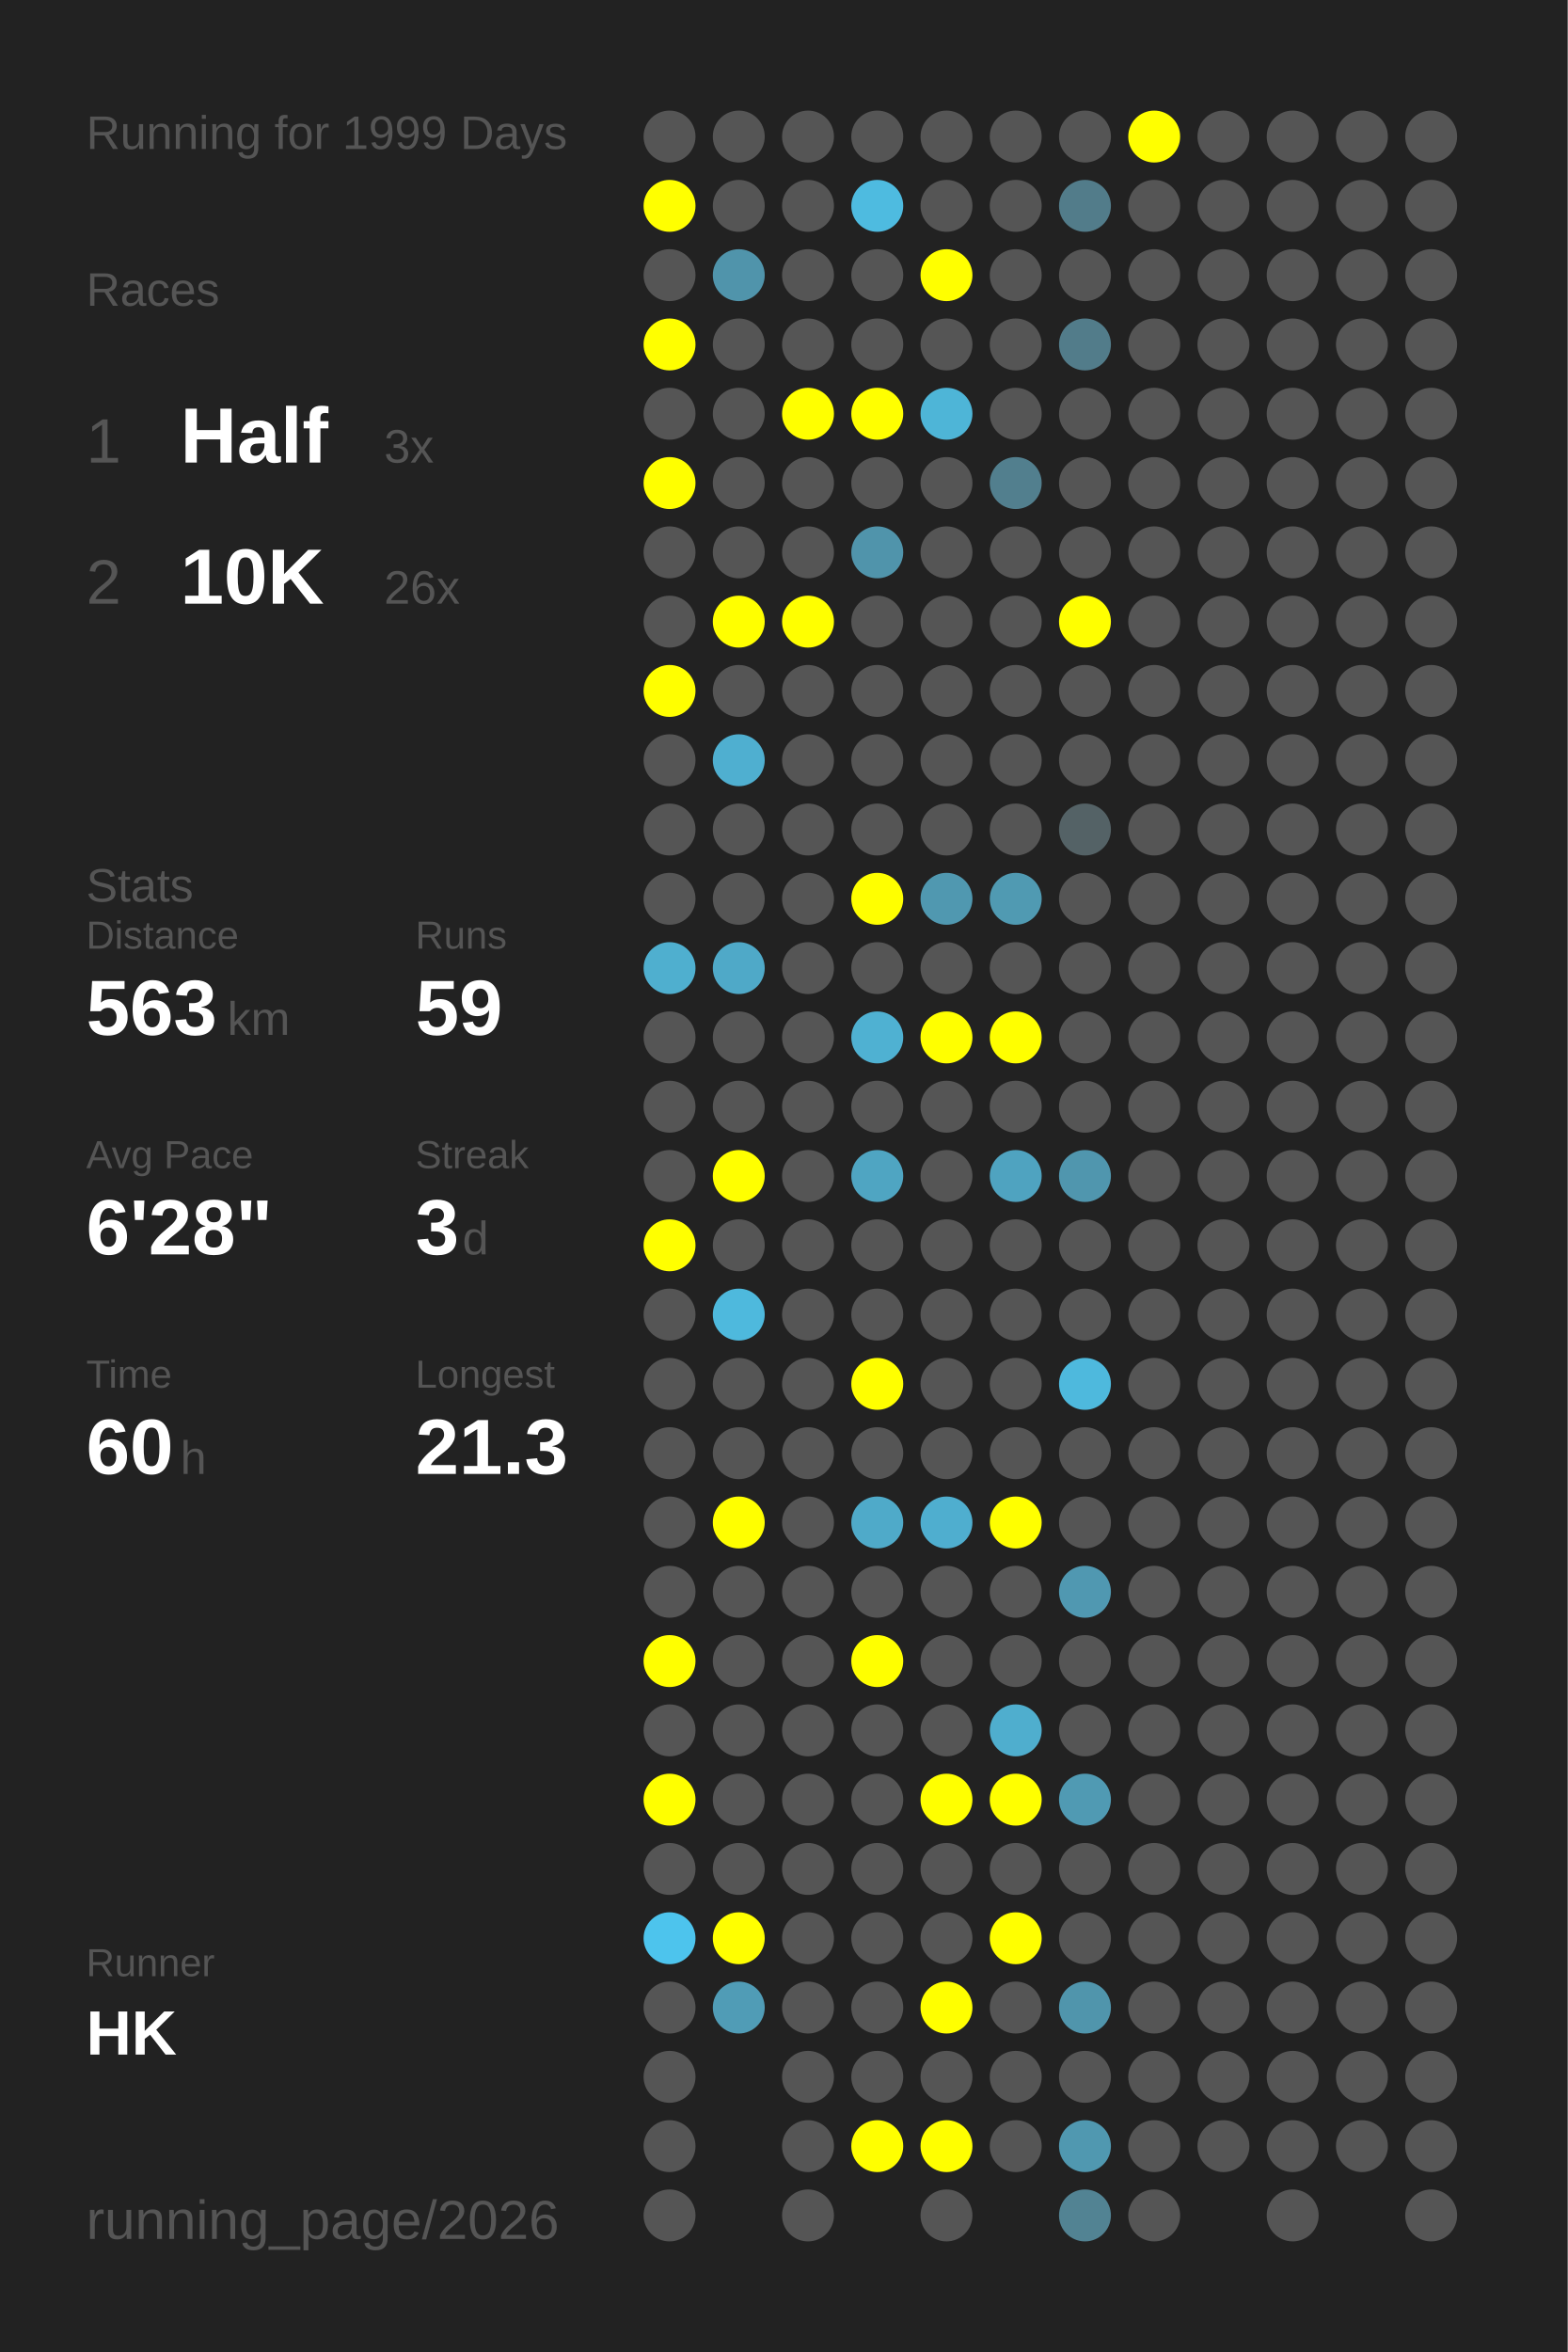
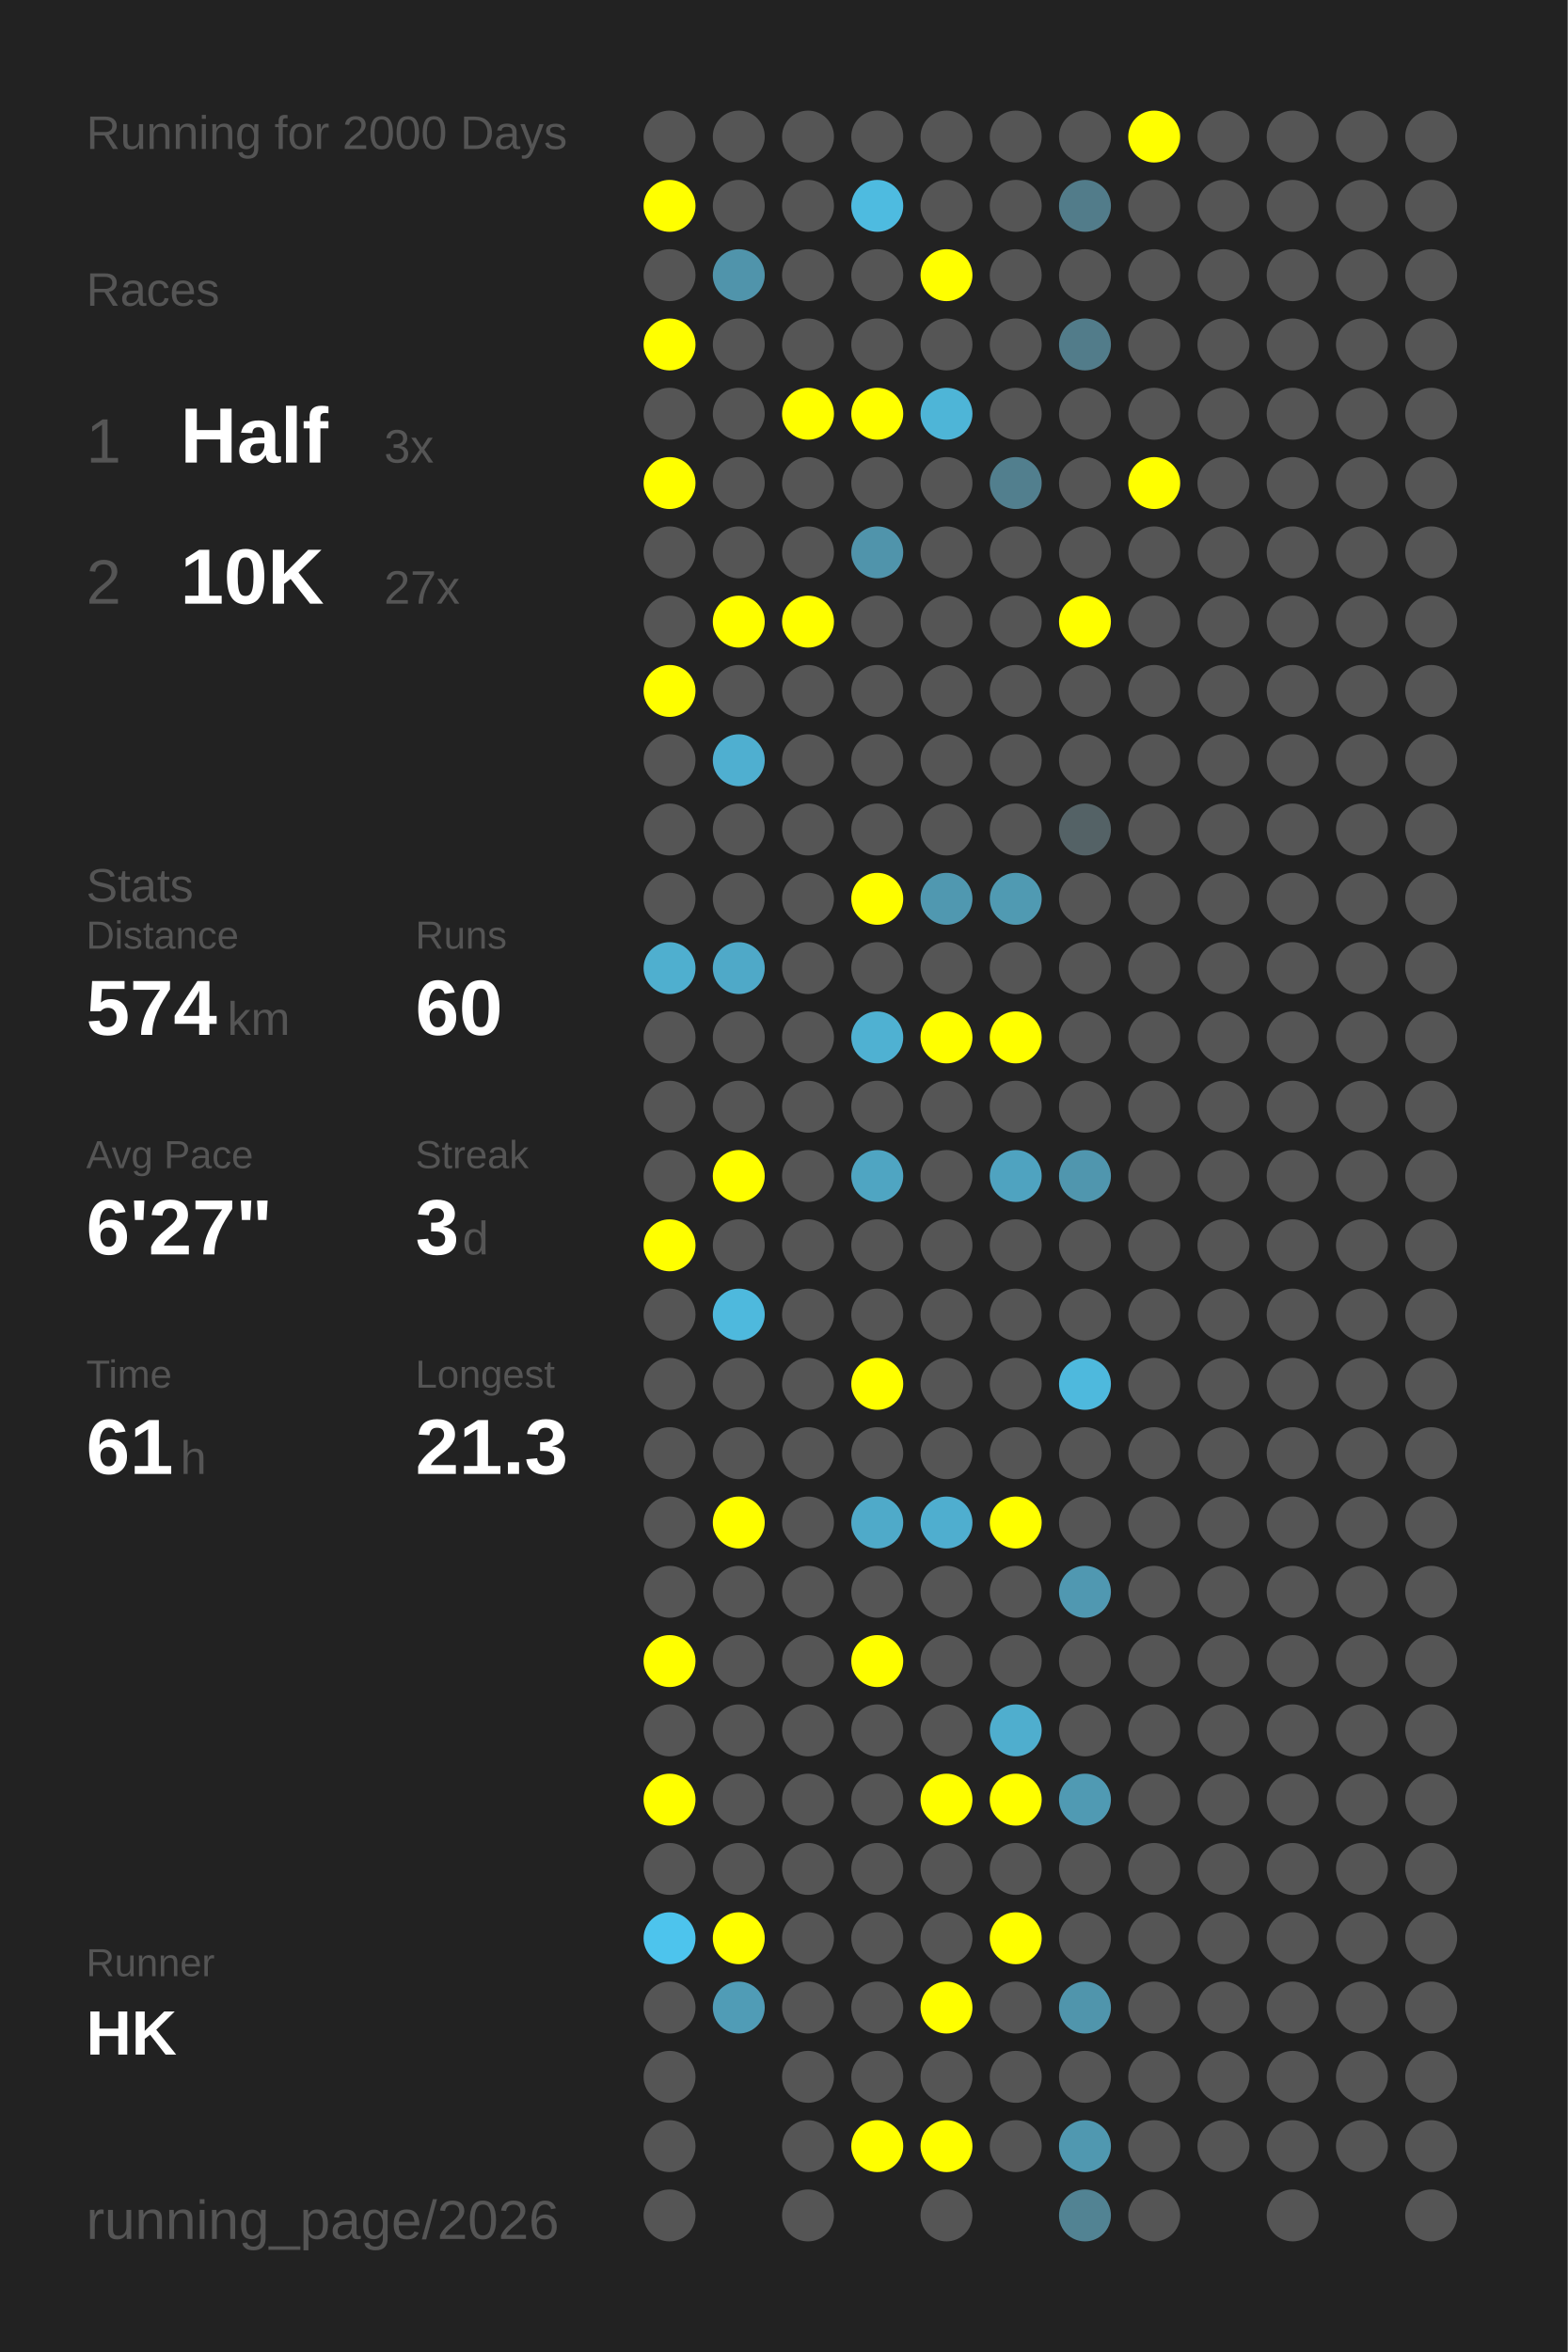
<svg xmlns="http://www.w3.org/2000/svg" baseProfile="full" height="300mm" version="1.1" viewBox="0,0,200,300" width="200mm">
  <defs />
  <rect fill="#222222" height="300" width="200" x="0" y="0" />
-   <text fill="#555555" style="font-size:6px; font-family:Arial;" x="11" y="19">Running for 1999 Days</text>
+   <text fill="#555555" style="font-size:6px; font-family:Arial;" x="11" y="19">Running for 2000 Days</text>
  <text fill="#555555" style="font-size:6px; font-family:Arial;" x="11" y="39">Races</text>
  <text fill="#555555" style="font-size:8px; font-family:Arial;" x="11" y="59">1</text>
  <text fill="#FFFFFF" style="font-size:10px; font-family:Arial; font-weight:bold;" x="23" y="59">Half</text>
  <text fill="#555555" style="font-size:6px; font-family:Arial;" x="49" y="59">3x</text>
  <text fill="#555555" style="font-size:8px; font-family:Arial;" x="11" y="77">2</text>
  <text fill="#FFFFFF" style="font-size:10px; font-family:Arial; font-weight:bold;" x="23" y="77">10K</text>
-   <text fill="#555555" style="font-size:6px; font-family:Arial;" x="49" y="77">26x</text>
+   <text fill="#555555" style="font-size:6px; font-family:Arial;" x="49" y="77">27x</text>
  <text fill="#555555" style="font-size:6px; font-family:Arial;" x="11" y="115">Stats</text>
  <text fill="#555555" style="font-size:5px; font-family:Arial;" x="11" y="121">Distance</text>
-   <text fill="#FFFFFF" style="font-size:10px; font-family:Arial; font-weight:bold;" x="11" y="132">563</text>
+   <text fill="#FFFFFF" style="font-size:10px; font-family:Arial; font-weight:bold;" x="11" y="132">574</text>
  <text fill="#555555" style="font-size:6px; font-family:Arial;" x="29" y="132">km</text>
  <text fill="#555555" style="font-size:5px; font-family:Arial;" x="53" y="121">Runs</text>
-   <text fill="#FFFFFF" style="font-size:10px; font-family:Arial; font-weight:bold;" x="53" y="132">59</text>
+   <text fill="#FFFFFF" style="font-size:10px; font-family:Arial; font-weight:bold;" x="53" y="132">60</text>
  <text fill="#555555" style="font-size:5px; font-family:Arial;" x="11" y="149">Avg Pace</text>
-   <text fill="#FFFFFF" style="font-size:10px; font-family:Arial; font-weight:bold;" x="11" y="160">6'28"</text>
+   <text fill="#FFFFFF" style="font-size:10px; font-family:Arial; font-weight:bold;" x="11" y="160">6'27"</text>
  <text fill="#555555" style="font-size:5px; font-family:Arial;" x="53" y="149">Streak</text>
  <text fill="#FFFFFF" style="font-size:10px; font-family:Arial; font-weight:bold;" x="53" y="160">3</text>
  <text fill="#555555" style="font-size:6px; font-family:Arial;" x="59" y="160">d</text>
  <text fill="#555555" style="font-size:5px; font-family:Arial;" x="11" y="177">Time</text>
-   <text fill="#FFFFFF" style="font-size:10px; font-family:Arial; font-weight:bold;" x="11" y="188">60</text>
+   <text fill="#FFFFFF" style="font-size:10px; font-family:Arial; font-weight:bold;" x="11" y="188">61</text>
  <text fill="#555555" style="font-size:6px; font-family:Arial;" x="23" y="188">h</text>
  <text fill="#555555" style="font-size:5px; font-family:Arial;" x="53" y="177">Longest</text>
  <text fill="#FFFFFF" style="font-size:10px; font-family:Arial; font-weight:bold;" x="53" y="188">21.3</text>
  <text fill="#555555" style="font-size:5px; font-family:Arial;" x="11" y="252.065">Runner</text>
  <text fill="#FFFFFF" style="font-size:8px; font-family:Arial; font-weight:bold;" x="11" y="262.065">HK</text>
  <text fill="#555555" style="font-size:7px; font-family:Arial;" x="11" y="285.581">running_page/2026</text>
  <circle cx="85.417" cy="17.419" fill="#555555" r="3.312" />
  <circle cx="85.417" cy="26.258" fill="#FFFF00" r="3.312" />
  <circle cx="85.417" cy="35.097" fill="#555555" r="3.312" />
  <circle cx="85.417" cy="43.935" fill="#FFFF00" r="3.312" />
  <circle cx="85.417" cy="52.774" fill="#555555" r="3.312" />
  <circle cx="85.417" cy="61.613" fill="#FFFF00" r="3.312" />
  <circle cx="85.417" cy="70.452" fill="#555555" r="3.312" />
  <circle cx="85.417" cy="79.29" fill="#555555" r="3.312" />
  <circle cx="85.417" cy="88.129" fill="#FFFF00" r="3.312" />
  <circle cx="85.417" cy="96.968" fill="#555555" r="3.312" />
  <circle cx="85.417" cy="105.806" fill="#555555" r="3.312" />
  <circle cx="85.417" cy="114.645" fill="#555555" r="3.312" />
  <circle cx="85.417" cy="123.484" fill="#4fafcf" r="3.312" />
  <circle cx="85.417" cy="132.323" fill="#555555" r="3.312" />
  <circle cx="85.417" cy="141.161" fill="#555555" r="3.312" />
  <circle cx="85.417" cy="150" fill="#555555" r="3.312" />
  <circle cx="85.417" cy="158.839" fill="#FFFF00" r="3.312" />
  <circle cx="85.417" cy="167.677" fill="#555555" r="3.312" />
  <circle cx="85.417" cy="176.516" fill="#555555" r="3.312" />
  <circle cx="85.417" cy="185.355" fill="#555555" r="3.312" />
  <circle cx="85.417" cy="194.194" fill="#555555" r="3.312" />
  <circle cx="85.417" cy="203.032" fill="#555555" r="3.312" />
  <circle cx="85.417" cy="211.871" fill="#FFFF00" r="3.312" />
  <circle cx="85.417" cy="220.71" fill="#555555" r="3.312" />
  <circle cx="85.417" cy="229.548" fill="#FFFF00" r="3.312" />
  <circle cx="85.417" cy="238.387" fill="#555555" r="3.312" />
  <circle cx="85.417" cy="247.226" fill="#4dc4ed" r="3.312" />
  <circle cx="85.417" cy="256.065" fill="#555555" r="3.312" />
  <circle cx="85.417" cy="264.903" fill="#555555" r="3.312" />
  <circle cx="85.417" cy="273.742" fill="#555555" r="3.312" />
  <circle cx="85.417" cy="282.581" fill="#555555" r="3.312" />
  <circle cx="94.25" cy="17.419" fill="#555555" r="3.312" />
  <circle cx="94.25" cy="26.258" fill="#555555" r="3.312" />
  <circle cx="94.25" cy="35.097" fill="#5094ab" r="3.312" />
  <circle cx="94.25" cy="43.935" fill="#555555" r="3.312" />
  <circle cx="94.25" cy="52.774" fill="#555555" r="3.312" />
  <circle cx="94.25" cy="61.613" fill="#555555" r="3.312" />
  <circle cx="94.25" cy="70.452" fill="#555555" r="3.312" />
  <circle cx="94.25" cy="79.29" fill="#FFFF00" r="3.312" />
  <circle cx="94.25" cy="88.129" fill="#555555" r="3.312" />
  <circle cx="94.25" cy="96.968" fill="#4fafd0" r="3.312" />
  <circle cx="94.25" cy="105.806" fill="#555555" r="3.312" />
  <circle cx="94.25" cy="114.645" fill="#555555" r="3.312" />
  <circle cx="94.25" cy="123.484" fill="#4fa9c8" r="3.312" />
  <circle cx="94.25" cy="132.323" fill="#555555" r="3.312" />
  <circle cx="94.25" cy="141.161" fill="#555555" r="3.312" />
  <circle cx="94.25" cy="150" fill="#FFFF00" r="3.312" />
  <circle cx="94.25" cy="158.839" fill="#555555" r="3.312" />
  <circle cx="94.25" cy="167.677" fill="#4eb9dd" r="3.312" />
  <circle cx="94.25" cy="176.516" fill="#555555" r="3.312" />
  <circle cx="94.25" cy="185.355" fill="#555555" r="3.312" />
  <circle cx="94.25" cy="194.194" fill="#FFFF00" r="3.312" />
  <circle cx="94.25" cy="203.032" fill="#555555" r="3.312" />
  <circle cx="94.25" cy="211.871" fill="#555555" r="3.312" />
  <circle cx="94.25" cy="220.71" fill="#555555" r="3.312" />
  <circle cx="94.25" cy="229.548" fill="#555555" r="3.312" />
  <circle cx="94.25" cy="238.387" fill="#555555" r="3.312" />
  <circle cx="94.25" cy="247.226" fill="#FFFF00" r="3.312" />
  <circle cx="94.25" cy="256.065" fill="#509cb6" r="3.312" />
  <circle cx="103.083" cy="17.419" fill="#555555" r="3.312" />
  <circle cx="103.083" cy="26.258" fill="#555555" r="3.312" />
  <circle cx="103.083" cy="35.097" fill="#555555" r="3.312" />
  <circle cx="103.083" cy="43.935" fill="#555555" r="3.312" />
  <circle cx="103.083" cy="52.774" fill="#FFFF00" r="3.312" />
  <circle cx="103.083" cy="61.613" fill="#555555" r="3.312" />
  <circle cx="103.083" cy="70.452" fill="#555555" r="3.312" />
  <circle cx="103.083" cy="79.29" fill="#FFFF00" r="3.312" />
  <circle cx="103.083" cy="88.129" fill="#555555" r="3.312" />
  <circle cx="103.083" cy="96.968" fill="#555555" r="3.312" />
  <circle cx="103.083" cy="105.806" fill="#555555" r="3.312" />
  <circle cx="103.083" cy="114.645" fill="#555555" r="3.312" />
  <circle cx="103.083" cy="123.484" fill="#555555" r="3.312" />
  <circle cx="103.083" cy="132.323" fill="#555555" r="3.312" />
  <circle cx="103.083" cy="141.161" fill="#555555" r="3.312" />
  <circle cx="103.083" cy="150" fill="#555555" r="3.312" />
  <circle cx="103.083" cy="158.839" fill="#555555" r="3.312" />
  <circle cx="103.083" cy="167.677" fill="#555555" r="3.312" />
  <circle cx="103.083" cy="176.516" fill="#555555" r="3.312" />
  <circle cx="103.083" cy="185.355" fill="#555555" r="3.312" />
  <circle cx="103.083" cy="194.194" fill="#555555" r="3.312" />
  <circle cx="103.083" cy="203.032" fill="#555555" r="3.312" />
  <circle cx="103.083" cy="211.871" fill="#555555" r="3.312" />
  <circle cx="103.083" cy="220.71" fill="#555555" r="3.312" />
  <circle cx="103.083" cy="229.548" fill="#555555" r="3.312" />
  <circle cx="103.083" cy="238.387" fill="#555555" r="3.312" />
  <circle cx="103.083" cy="247.226" fill="#555555" r="3.312" />
  <circle cx="103.083" cy="256.065" fill="#555555" r="3.312" />
  <circle cx="103.083" cy="264.903" fill="#555555" r="3.312" />
  <circle cx="103.083" cy="273.742" fill="#555555" r="3.312" />
  <circle cx="103.083" cy="282.581" fill="#555555" r="3.312" />
  <circle cx="111.917" cy="17.419" fill="#555555" r="3.312" />
  <circle cx="111.917" cy="26.258" fill="#4ebbe0" r="3.312" />
  <circle cx="111.917" cy="35.097" fill="#555555" r="3.312" />
  <circle cx="111.917" cy="43.935" fill="#555555" r="3.312" />
  <circle cx="111.917" cy="52.774" fill="#FFFF00" r="3.312" />
  <circle cx="111.917" cy="61.613" fill="#555555" r="3.312" />
  <circle cx="111.917" cy="70.452" fill="#5094ab" r="3.312" />
  <circle cx="111.917" cy="79.29" fill="#555555" r="3.312" />
  <circle cx="111.917" cy="88.129" fill="#555555" r="3.312" />
  <circle cx="111.917" cy="96.968" fill="#555555" r="3.312" />
  <circle cx="111.917" cy="105.806" fill="#555555" r="3.312" />
  <circle cx="111.917" cy="114.645" fill="#FFFF00" r="3.312" />
  <circle cx="111.917" cy="123.484" fill="#555555" r="3.312" />
  <circle cx="111.917" cy="132.323" fill="#4fb1d2" r="3.312" />
  <circle cx="111.917" cy="141.161" fill="#555555" r="3.312" />
  <circle cx="111.917" cy="150" fill="#4fa5c2" r="3.312" />
  <circle cx="111.917" cy="158.839" fill="#555555" r="3.312" />
  <circle cx="111.917" cy="167.677" fill="#555555" r="3.312" />
  <circle cx="111.917" cy="176.516" fill="#FFFF00" r="3.312" />
  <circle cx="111.917" cy="185.355" fill="#555555" r="3.312" />
  <circle cx="111.917" cy="194.194" fill="#4faac9" r="3.312" />
  <circle cx="111.917" cy="203.032" fill="#555555" r="3.312" />
  <circle cx="111.917" cy="211.871" fill="#FFFF00" r="3.312" />
  <circle cx="111.917" cy="220.71" fill="#555555" r="3.312" />
  <circle cx="111.917" cy="229.548" fill="#555555" r="3.312" />
  <circle cx="111.917" cy="238.387" fill="#555555" r="3.312" />
  <circle cx="111.917" cy="247.226" fill="#555555" r="3.312" />
  <circle cx="111.917" cy="256.065" fill="#555555" r="3.312" />
  <circle cx="111.917" cy="264.903" fill="#555555" r="3.312" />
  <circle cx="111.917" cy="273.742" fill="#FFFF00" r="3.312" />
  <circle cx="120.75" cy="17.419" fill="#555555" r="3.312" />
  <circle cx="120.75" cy="26.258" fill="#555555" r="3.312" />
  <circle cx="120.75" cy="35.097" fill="#FFFF00" r="3.312" />
  <circle cx="120.75" cy="43.935" fill="#555555" r="3.312" />
  <circle cx="120.75" cy="52.774" fill="#4eb5d7" r="3.312" />
  <circle cx="120.75" cy="61.613" fill="#555555" r="3.312" />
  <circle cx="120.75" cy="70.452" fill="#555555" r="3.312" />
  <circle cx="120.75" cy="79.29" fill="#555555" r="3.312" />
  <circle cx="120.75" cy="88.129" fill="#555555" r="3.312" />
  <circle cx="120.75" cy="96.968" fill="#555555" r="3.312" />
  <circle cx="120.75" cy="105.806" fill="#555555" r="3.312" />
  <circle cx="120.75" cy="114.645" fill="#5098b0" r="3.312" />
  <circle cx="120.75" cy="123.484" fill="#555555" r="3.312" />
  <circle cx="120.75" cy="132.323" fill="#FFFF00" r="3.312" />
  <circle cx="120.75" cy="141.161" fill="#555555" r="3.312" />
  <circle cx="120.75" cy="150" fill="#555555" r="3.312" />
  <circle cx="120.75" cy="158.839" fill="#555555" r="3.312" />
  <circle cx="120.75" cy="167.677" fill="#555555" r="3.312" />
  <circle cx="120.75" cy="176.516" fill="#555555" r="3.312" />
  <circle cx="120.75" cy="185.355" fill="#555555" r="3.312" />
  <circle cx="120.75" cy="194.194" fill="#4faecf" r="3.312" />
  <circle cx="120.75" cy="203.032" fill="#555555" r="3.312" />
  <circle cx="120.75" cy="211.871" fill="#555555" r="3.312" />
  <circle cx="120.75" cy="220.71" fill="#555555" r="3.312" />
  <circle cx="120.75" cy="229.548" fill="#FFFF00" r="3.312" />
  <circle cx="120.75" cy="238.387" fill="#555555" r="3.312" />
  <circle cx="120.75" cy="247.226" fill="#555555" r="3.312" />
  <circle cx="120.75" cy="256.065" fill="#FFFF00" r="3.312" />
  <circle cx="120.75" cy="264.903" fill="#555555" r="3.312" />
  <circle cx="120.75" cy="273.742" fill="#FFFF00" r="3.312" />
  <circle cx="120.75" cy="282.581" fill="#555555" r="3.312" />
  <circle cx="129.583" cy="17.419" fill="#555555" r="3.312" />
  <circle cx="129.583" cy="26.258" fill="#555555" r="3.312" />
  <circle cx="129.583" cy="35.097" fill="#555555" r="3.312" />
  <circle cx="129.583" cy="43.935" fill="#555555" r="3.312" />
  <circle cx="129.583" cy="52.774" fill="#555555" r="3.312" />
  <circle cx="129.583" cy="61.613" fill="#527f8e" r="3.312" />
  <circle cx="129.583" cy="70.452" fill="#555555" r="3.312" />
  <circle cx="129.583" cy="79.29" fill="#555555" r="3.312" />
  <circle cx="129.583" cy="88.129" fill="#555555" r="3.312" />
  <circle cx="129.583" cy="96.968" fill="#555555" r="3.312" />
  <circle cx="129.583" cy="105.806" fill="#555555" r="3.312" />
  <circle cx="129.583" cy="114.645" fill="#509ab2" r="3.312" />
  <circle cx="129.583" cy="123.484" fill="#555555" r="3.312" />
  <circle cx="129.583" cy="132.323" fill="#FFFF00" r="3.312" />
  <circle cx="129.583" cy="141.161" fill="#555555" r="3.312" />
  <circle cx="129.583" cy="150" fill="#4fa3c0" r="3.312" />
  <circle cx="129.583" cy="158.839" fill="#555555" r="3.312" />
  <circle cx="129.583" cy="167.677" fill="#555555" r="3.312" />
  <circle cx="129.583" cy="176.516" fill="#555555" r="3.312" />
  <circle cx="129.583" cy="185.355" fill="#555555" r="3.312" />
  <circle cx="129.583" cy="194.194" fill="#FFFF00" r="3.312" />
  <circle cx="129.583" cy="203.032" fill="#555555" r="3.312" />
  <circle cx="129.583" cy="211.871" fill="#555555" r="3.312" />
  <circle cx="129.583" cy="220.71" fill="#4faece" r="3.312" />
  <circle cx="129.583" cy="229.548" fill="#FFFF00" r="3.312" />
  <circle cx="129.583" cy="238.387" fill="#555555" r="3.312" />
  <circle cx="129.583" cy="247.226" fill="#FFFF00" r="3.312" />
  <circle cx="129.583" cy="256.065" fill="#555555" r="3.312" />
  <circle cx="129.583" cy="264.903" fill="#555555" r="3.312" />
  <circle cx="129.583" cy="273.742" fill="#555555" r="3.312" />
  <circle cx="138.417" cy="17.419" fill="#555555" r="3.312" />
  <circle cx="138.417" cy="26.258" fill="#527c8a" r="3.312" />
  <circle cx="138.417" cy="35.097" fill="#555555" r="3.312" />
  <circle cx="138.417" cy="43.935" fill="#527c8a" r="3.312" />
  <circle cx="138.417" cy="52.774" fill="#555555" r="3.312" />
  <circle cx="138.417" cy="61.613" fill="#555555" r="3.312" />
  <circle cx="138.417" cy="70.452" fill="#555555" r="3.312" />
  <circle cx="138.417" cy="79.29" fill="#FFFF00" r="3.312" />
  <circle cx="138.417" cy="88.129" fill="#555555" r="3.312" />
  <circle cx="138.417" cy="96.968" fill="#555555" r="3.312" />
  <circle cx="138.417" cy="105.806" fill="#546266" r="3.312" />
  <circle cx="138.417" cy="114.645" fill="#555555" r="3.312" />
  <circle cx="138.417" cy="123.484" fill="#555555" r="3.312" />
  <circle cx="138.417" cy="132.323" fill="#555555" r="3.312" />
  <circle cx="138.417" cy="141.161" fill="#555555" r="3.312" />
  <circle cx="138.417" cy="150" fill="#5096ae" r="3.312" />
  <circle cx="138.417" cy="158.839" fill="#555555" r="3.312" />
  <circle cx="138.417" cy="167.677" fill="#555555" r="3.312" />
  <circle cx="138.417" cy="176.516" fill="#4eb9dd" r="3.312" />
  <circle cx="138.417" cy="185.355" fill="#555555" r="3.312" />
  <circle cx="138.417" cy="194.194" fill="#555555" r="3.312" />
  <circle cx="138.417" cy="203.032" fill="#5098b1" r="3.312" />
  <circle cx="138.417" cy="211.871" fill="#555555" r="3.312" />
  <circle cx="138.417" cy="220.71" fill="#555555" r="3.312" />
  <circle cx="138.417" cy="229.548" fill="#509ab3" r="3.312" />
  <circle cx="138.417" cy="238.387" fill="#555555" r="3.312" />
  <circle cx="138.417" cy="247.226" fill="#555555" r="3.312" />
  <circle cx="138.417" cy="256.065" fill="#5095ac" r="3.312" />
  <circle cx="138.417" cy="264.903" fill="#555555" r="3.312" />
  <circle cx="138.417" cy="273.742" fill="#5098b0" r="3.312" />
  <circle cx="138.417" cy="282.581" fill="#528393" r="3.312" />
  <circle cx="147.25" cy="17.419" fill="#FFFF00" r="3.312" />
  <circle cx="147.25" cy="26.258" fill="#555555" r="3.312" />
  <circle cx="147.25" cy="35.097" fill="#555555" r="3.312" />
  <circle cx="147.25" cy="43.935" fill="#555555" r="3.312" />
  <circle cx="147.25" cy="52.774" fill="#555555" r="3.312" />
-   <circle cx="147.25" cy="61.613" fill="#555555" r="3.312" />
+   <circle cx="147.25" cy="61.613" fill="#FFFF00" r="3.312" />
  <circle cx="147.25" cy="70.452" fill="#555555" r="3.312" />
  <circle cx="147.25" cy="79.29" fill="#555555" r="3.312" />
  <circle cx="147.25" cy="88.129" fill="#555555" r="3.312" />
  <circle cx="147.25" cy="96.968" fill="#555555" r="3.312" />
  <circle cx="147.25" cy="105.806" fill="#555555" r="3.312" />
  <circle cx="147.25" cy="114.645" fill="#555555" r="3.312" />
  <circle cx="147.25" cy="123.484" fill="#555555" r="3.312" />
  <circle cx="147.25" cy="132.323" fill="#555555" r="3.312" />
  <circle cx="147.25" cy="141.161" fill="#555555" r="3.312" />
  <circle cx="147.25" cy="150" fill="#555555" r="3.312" />
  <circle cx="147.25" cy="158.839" fill="#555555" r="3.312" />
  <circle cx="147.25" cy="167.677" fill="#555555" r="3.312" />
  <circle cx="147.25" cy="176.516" fill="#555555" r="3.312" />
  <circle cx="147.25" cy="185.355" fill="#555555" r="3.312" />
  <circle cx="147.25" cy="194.194" fill="#555555" r="3.312" />
  <circle cx="147.25" cy="203.032" fill="#555555" r="3.312" />
  <circle cx="147.25" cy="211.871" fill="#555555" r="3.312" />
  <circle cx="147.25" cy="220.71" fill="#555555" r="3.312" />
  <circle cx="147.25" cy="229.548" fill="#555555" r="3.312" />
  <circle cx="147.25" cy="238.387" fill="#555555" r="3.312" />
  <circle cx="147.25" cy="247.226" fill="#555555" r="3.312" />
  <circle cx="147.25" cy="256.065" fill="#555555" r="3.312" />
  <circle cx="147.25" cy="264.903" fill="#555555" r="3.312" />
  <circle cx="147.25" cy="273.742" fill="#555555" r="3.312" />
  <circle cx="147.25" cy="282.581" fill="#555555" r="3.312" />
  <circle cx="156.083" cy="17.419" fill="#555555" r="3.312" />
  <circle cx="156.083" cy="26.258" fill="#555555" r="3.312" />
  <circle cx="156.083" cy="35.097" fill="#555555" r="3.312" />
  <circle cx="156.083" cy="43.935" fill="#555555" r="3.312" />
  <circle cx="156.083" cy="52.774" fill="#555555" r="3.312" />
  <circle cx="156.083" cy="61.613" fill="#555555" r="3.312" />
  <circle cx="156.083" cy="70.452" fill="#555555" r="3.312" />
  <circle cx="156.083" cy="79.29" fill="#555555" r="3.312" />
  <circle cx="156.083" cy="88.129" fill="#555555" r="3.312" />
  <circle cx="156.083" cy="96.968" fill="#555555" r="3.312" />
  <circle cx="156.083" cy="105.806" fill="#555555" r="3.312" />
  <circle cx="156.083" cy="114.645" fill="#555555" r="3.312" />
  <circle cx="156.083" cy="123.484" fill="#555555" r="3.312" />
  <circle cx="156.083" cy="132.323" fill="#555555" r="3.312" />
  <circle cx="156.083" cy="141.161" fill="#555555" r="3.312" />
  <circle cx="156.083" cy="150" fill="#555555" r="3.312" />
  <circle cx="156.083" cy="158.839" fill="#555555" r="3.312" />
  <circle cx="156.083" cy="167.677" fill="#555555" r="3.312" />
  <circle cx="156.083" cy="176.516" fill="#555555" r="3.312" />
  <circle cx="156.083" cy="185.355" fill="#555555" r="3.312" />
  <circle cx="156.083" cy="194.194" fill="#555555" r="3.312" />
  <circle cx="156.083" cy="203.032" fill="#555555" r="3.312" />
  <circle cx="156.083" cy="211.871" fill="#555555" r="3.312" />
  <circle cx="156.083" cy="220.71" fill="#555555" r="3.312" />
  <circle cx="156.083" cy="229.548" fill="#555555" r="3.312" />
  <circle cx="156.083" cy="238.387" fill="#555555" r="3.312" />
  <circle cx="156.083" cy="247.226" fill="#555555" r="3.312" />
  <circle cx="156.083" cy="256.065" fill="#555555" r="3.312" />
  <circle cx="156.083" cy="264.903" fill="#555555" r="3.312" />
  <circle cx="156.083" cy="273.742" fill="#555555" r="3.312" />
  <circle cx="164.917" cy="17.419" fill="#555555" r="3.312" />
  <circle cx="164.917" cy="26.258" fill="#555555" r="3.312" />
  <circle cx="164.917" cy="35.097" fill="#555555" r="3.312" />
  <circle cx="164.917" cy="43.935" fill="#555555" r="3.312" />
  <circle cx="164.917" cy="52.774" fill="#555555" r="3.312" />
  <circle cx="164.917" cy="61.613" fill="#555555" r="3.312" />
  <circle cx="164.917" cy="70.452" fill="#555555" r="3.312" />
  <circle cx="164.917" cy="79.29" fill="#555555" r="3.312" />
  <circle cx="164.917" cy="88.129" fill="#555555" r="3.312" />
  <circle cx="164.917" cy="96.968" fill="#555555" r="3.312" />
  <circle cx="164.917" cy="105.806" fill="#555555" r="3.312" />
  <circle cx="164.917" cy="114.645" fill="#555555" r="3.312" />
  <circle cx="164.917" cy="123.484" fill="#555555" r="3.312" />
  <circle cx="164.917" cy="132.323" fill="#555555" r="3.312" />
  <circle cx="164.917" cy="141.161" fill="#555555" r="3.312" />
  <circle cx="164.917" cy="150" fill="#555555" r="3.312" />
  <circle cx="164.917" cy="158.839" fill="#555555" r="3.312" />
  <circle cx="164.917" cy="167.677" fill="#555555" r="3.312" />
  <circle cx="164.917" cy="176.516" fill="#555555" r="3.312" />
  <circle cx="164.917" cy="185.355" fill="#555555" r="3.312" />
  <circle cx="164.917" cy="194.194" fill="#555555" r="3.312" />
  <circle cx="164.917" cy="203.032" fill="#555555" r="3.312" />
  <circle cx="164.917" cy="211.871" fill="#555555" r="3.312" />
  <circle cx="164.917" cy="220.71" fill="#555555" r="3.312" />
  <circle cx="164.917" cy="229.548" fill="#555555" r="3.312" />
  <circle cx="164.917" cy="238.387" fill="#555555" r="3.312" />
  <circle cx="164.917" cy="247.226" fill="#555555" r="3.312" />
  <circle cx="164.917" cy="256.065" fill="#555555" r="3.312" />
  <circle cx="164.917" cy="264.903" fill="#555555" r="3.312" />
  <circle cx="164.917" cy="273.742" fill="#555555" r="3.312" />
  <circle cx="164.917" cy="282.581" fill="#555555" r="3.312" />
  <circle cx="173.75" cy="17.419" fill="#555555" r="3.312" />
  <circle cx="173.75" cy="26.258" fill="#555555" r="3.312" />
  <circle cx="173.75" cy="35.097" fill="#555555" r="3.312" />
  <circle cx="173.75" cy="43.935" fill="#555555" r="3.312" />
  <circle cx="173.75" cy="52.774" fill="#555555" r="3.312" />
  <circle cx="173.75" cy="61.613" fill="#555555" r="3.312" />
  <circle cx="173.75" cy="70.452" fill="#555555" r="3.312" />
  <circle cx="173.75" cy="79.29" fill="#555555" r="3.312" />
  <circle cx="173.75" cy="88.129" fill="#555555" r="3.312" />
  <circle cx="173.75" cy="96.968" fill="#555555" r="3.312" />
  <circle cx="173.75" cy="105.806" fill="#555555" r="3.312" />
  <circle cx="173.75" cy="114.645" fill="#555555" r="3.312" />
  <circle cx="173.75" cy="123.484" fill="#555555" r="3.312" />
  <circle cx="173.75" cy="132.323" fill="#555555" r="3.312" />
  <circle cx="173.75" cy="141.161" fill="#555555" r="3.312" />
  <circle cx="173.75" cy="150" fill="#555555" r="3.312" />
  <circle cx="173.75" cy="158.839" fill="#555555" r="3.312" />
  <circle cx="173.75" cy="167.677" fill="#555555" r="3.312" />
  <circle cx="173.75" cy="176.516" fill="#555555" r="3.312" />
  <circle cx="173.75" cy="185.355" fill="#555555" r="3.312" />
  <circle cx="173.75" cy="194.194" fill="#555555" r="3.312" />
  <circle cx="173.75" cy="203.032" fill="#555555" r="3.312" />
  <circle cx="173.75" cy="211.871" fill="#555555" r="3.312" />
  <circle cx="173.75" cy="220.71" fill="#555555" r="3.312" />
  <circle cx="173.75" cy="229.548" fill="#555555" r="3.312" />
  <circle cx="173.75" cy="238.387" fill="#555555" r="3.312" />
  <circle cx="173.75" cy="247.226" fill="#555555" r="3.312" />
  <circle cx="173.75" cy="256.065" fill="#555555" r="3.312" />
  <circle cx="173.75" cy="264.903" fill="#555555" r="3.312" />
  <circle cx="173.75" cy="273.742" fill="#555555" r="3.312" />
  <circle cx="182.583" cy="17.419" fill="#555555" r="3.312" />
  <circle cx="182.583" cy="26.258" fill="#555555" r="3.312" />
  <circle cx="182.583" cy="35.097" fill="#555555" r="3.312" />
  <circle cx="182.583" cy="43.935" fill="#555555" r="3.312" />
  <circle cx="182.583" cy="52.774" fill="#555555" r="3.312" />
  <circle cx="182.583" cy="61.613" fill="#555555" r="3.312" />
  <circle cx="182.583" cy="70.452" fill="#555555" r="3.312" />
  <circle cx="182.583" cy="79.29" fill="#555555" r="3.312" />
  <circle cx="182.583" cy="88.129" fill="#555555" r="3.312" />
  <circle cx="182.583" cy="96.968" fill="#555555" r="3.312" />
  <circle cx="182.583" cy="105.806" fill="#555555" r="3.312" />
  <circle cx="182.583" cy="114.645" fill="#555555" r="3.312" />
  <circle cx="182.583" cy="123.484" fill="#555555" r="3.312" />
  <circle cx="182.583" cy="132.323" fill="#555555" r="3.312" />
  <circle cx="182.583" cy="141.161" fill="#555555" r="3.312" />
  <circle cx="182.583" cy="150" fill="#555555" r="3.312" />
  <circle cx="182.583" cy="158.839" fill="#555555" r="3.312" />
  <circle cx="182.583" cy="167.677" fill="#555555" r="3.312" />
  <circle cx="182.583" cy="176.516" fill="#555555" r="3.312" />
  <circle cx="182.583" cy="185.355" fill="#555555" r="3.312" />
  <circle cx="182.583" cy="194.194" fill="#555555" r="3.312" />
  <circle cx="182.583" cy="203.032" fill="#555555" r="3.312" />
  <circle cx="182.583" cy="211.871" fill="#555555" r="3.312" />
  <circle cx="182.583" cy="220.71" fill="#555555" r="3.312" />
  <circle cx="182.583" cy="229.548" fill="#555555" r="3.312" />
  <circle cx="182.583" cy="238.387" fill="#555555" r="3.312" />
  <circle cx="182.583" cy="247.226" fill="#555555" r="3.312" />
  <circle cx="182.583" cy="256.065" fill="#555555" r="3.312" />
  <circle cx="182.583" cy="264.903" fill="#555555" r="3.312" />
  <circle cx="182.583" cy="273.742" fill="#555555" r="3.312" />
  <circle cx="182.583" cy="282.581" fill="#555555" r="3.312" />
</svg>
